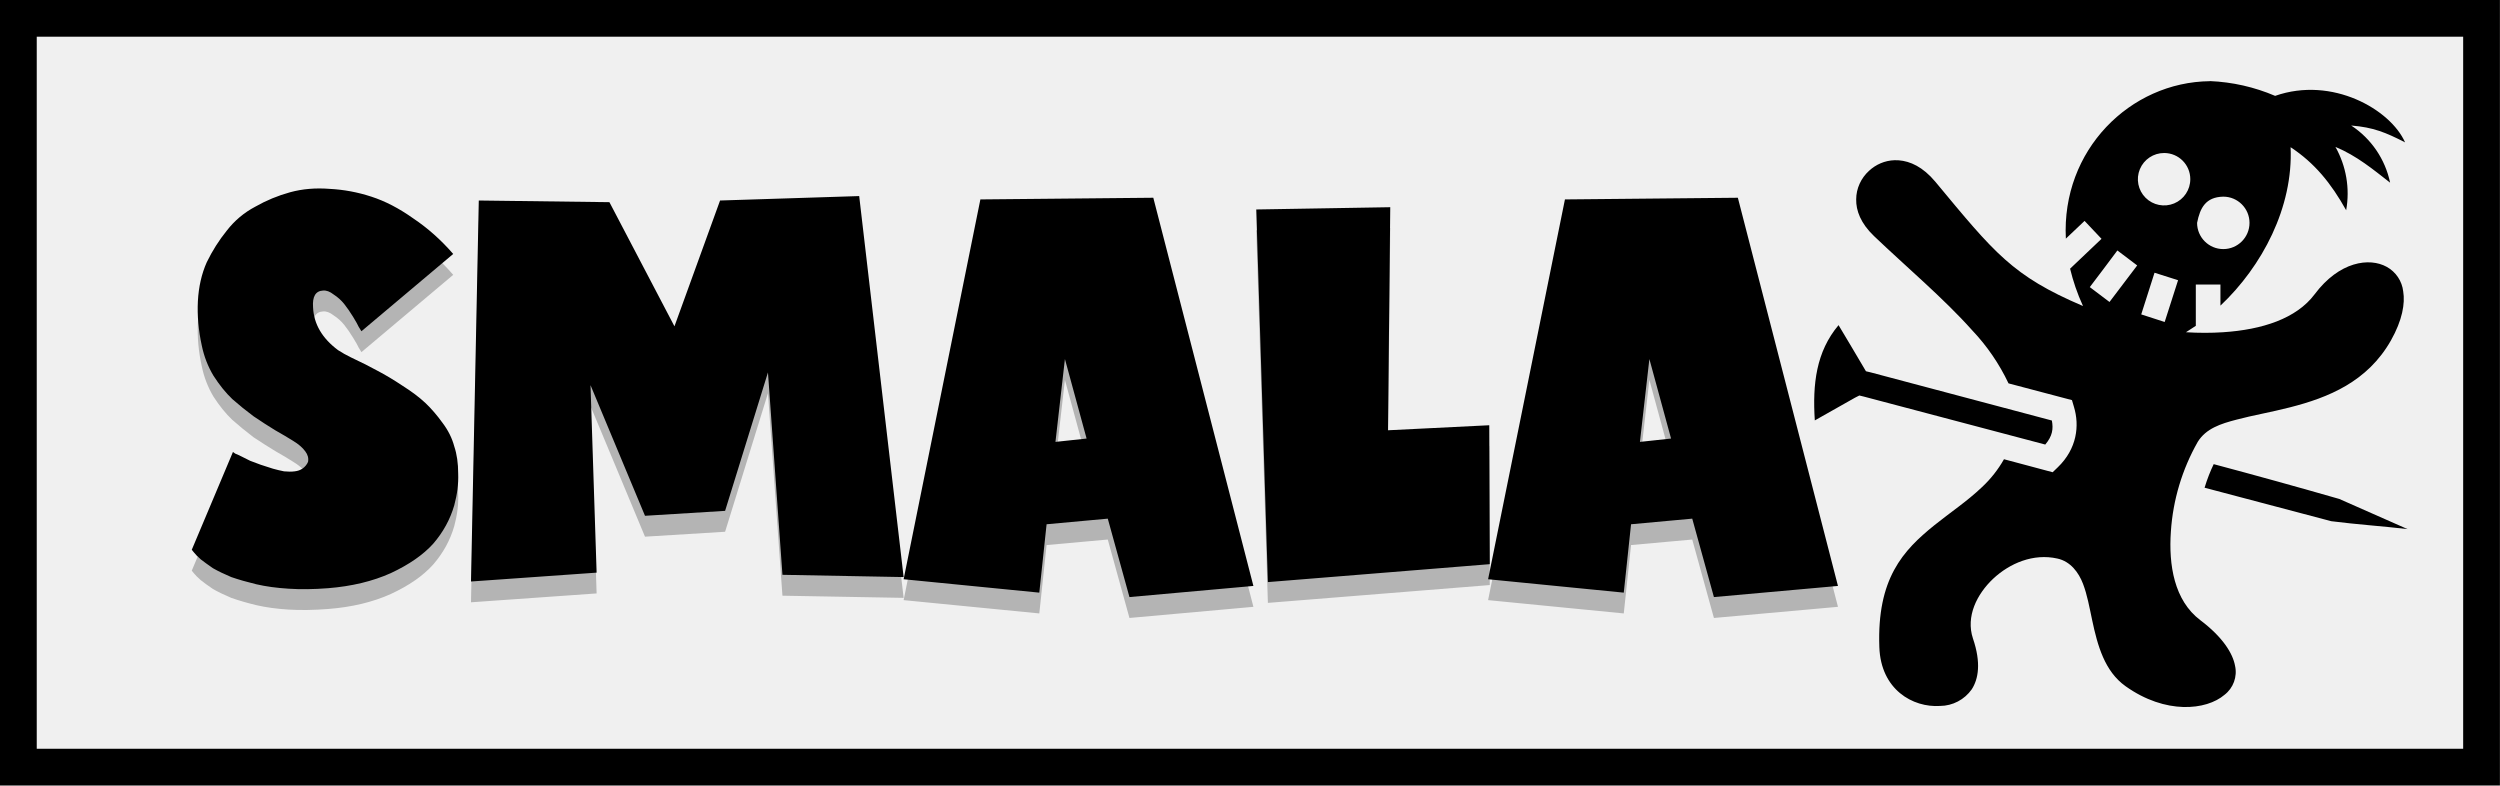
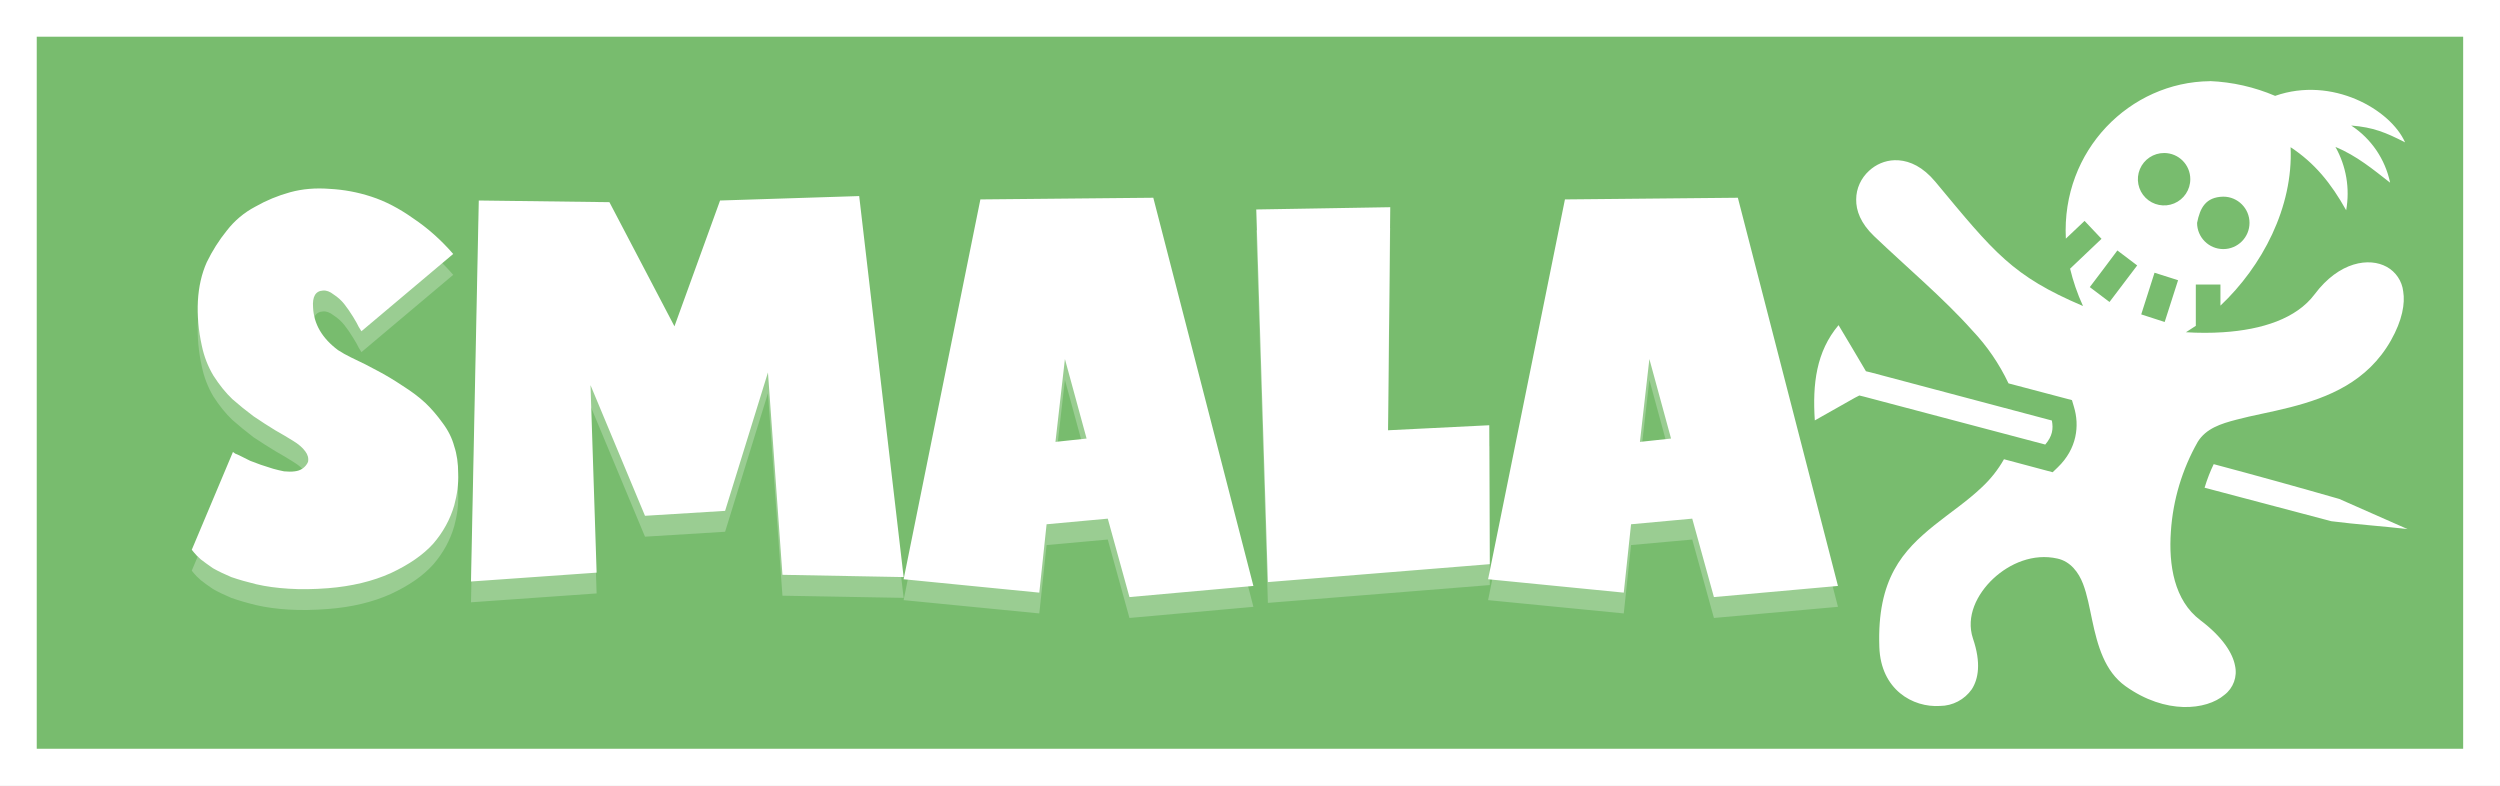
<svg xmlns="http://www.w3.org/2000/svg" width="958.97" height="301.33" viewBox="0 0 253.73 79.73">
-   <path d="M224.29 8.24c-8.1.08-15.08 7-14.62 15.98l1.9-1.8 1.72 1.82-3.19 3.03c.3 1.24.72 2.5 1.31 3.79-7.18-3.06-8.98-5.38-15-12.63-1.26-1.5-2.54-2.07-3.7-2.16l-.42-.01c-.99.03-1.9.43-2.6 1.08-.8.73-1.3 1.78-1.3 2.9-.02 1.13.45 2.42 1.81 3.72 3.3 3.15 7.08 6.33 9.95 9.55a20.68 20.68 0 013.7 5.4l6.44 1.7.2.68c.58 1.9.32 4.25-1.64 6.14l-.52.5c-1.64-.45-3.29-.87-4.94-1.32a11.87 11.87 0 01-2.22 2.82c-1.53 1.46-3.26 2.6-4.86 3.89-3.17 2.56-5.82 5.4-5.57 12.36.15 4.32 3.4 6.15 6.16 5.97a3.97 3.97 0 003.22-1.69c.67-1.04.97-2.67.12-5.16-.74-2.23.4-4.5 2.05-6.06 1.68-1.57 4.08-2.6 6.52-2.05 1.34.29 2.17 1.43 2.6 2.56.43 1.12.65 2.38.93 3.69.55 2.6 1.27 5.19 3.38 6.7 4.08 2.91 8.22 2.44 10.04.89a2.92 2.92 0 001.08-2.97c-.23-1.23-1.22-2.88-3.53-4.62-2.64-2-3.22-5.58-2.98-9a21.24 21.24 0 012.73-9.1c.84-1.35 2.32-1.83 3.94-2.25 1.6-.43 3.49-.75 5.43-1.25 3.88-.99 7.85-2.59 10.23-6.78 1.17-2.07 1.45-3.76 1.25-4.98a3.27 3.27 0 00-1.68-2.5c-1.74-.96-4.8-.57-7.32 2.8-1.84 2.45-5.3 3.58-9.28 3.84-1.2.08-2.48.08-3.77 0l1-.65v-4.19h2.5v2.14c4.23-3.99 7.4-9.98 7.12-16.08 2.43 1.6 4.1 3.64 5.64 6.4a9.64 9.64 0 00-1.09-6.43c2.17.9 3.84 2.3 5.55 3.63a9.17 9.17 0 00-3.95-5.8c2.24.18 3.5.7 5.47 1.71-1.48-3.34-7.4-6.75-13.19-4.72a18.84 18.84 0 00-6.62-1.5zm-4.64 7.29a2.65 2.65 0 012.65 2.65 2.66 2.66 0 11-2.65-2.65zm6 4.43a2.66 2.66 0 11-2.66 2.66c.3-1.52.87-2.62 2.65-2.66zm-10.75 5.46l2.01 1.52-2.81 3.71-2-1.51c.94-1.24 1.88-2.48 2.8-3.72zm3.77 2.26l2.39.76-1.36 4.24-2.38-.77 1.35-4.23zM186.6 33c-2.27 2.7-2.65 5.97-2.41 9.67l4.07-2.3.45-.23.49.12 18.38 4.86c.74-.87.83-1.6.67-2.44l-18.37-4.88-.5-.12-.26-.44c-.83-1.42-1.68-2.83-2.52-4.24zm38.08 14.1c-.34.7-.66 1.51-.93 2.4l12.86 3.4c2.58.33 5.17.5 7.74.8l-6.93-3.06a685.31 685.31 0 00-12.74-3.53z" fill="currentColor" />
-   <g fill="currentColor" stroke-width=".26">
+   <path fill="#78bc6e" stroke="#FFFFFF" stroke-width="3.73" d="M1.86 1.86h250v76h-250z" />
+   <path d="M224.29 8.24c-8.1.08-15.08 7-14.62 15.98l1.9-1.8 1.72 1.82-3.19 3.03c.3 1.24.72 2.5 1.31 3.79-7.18-3.06-8.98-5.38-15-12.63-1.26-1.5-2.54-2.07-3.7-2.16l-.42-.01c-.99.03-1.9.43-2.6 1.08-.8.73-1.3 1.78-1.3 2.9-.02 1.13.45 2.42 1.81 3.72 3.3 3.15 7.08 6.33 9.95 9.55a20.68 20.68 0 013.7 5.4l6.44 1.7.2.68c.58 1.9.32 4.25-1.64 6.14l-.52.5c-1.64-.45-3.29-.87-4.94-1.32a11.87 11.87 0 01-2.22 2.82c-1.53 1.46-3.26 2.6-4.86 3.89-3.17 2.56-5.82 5.4-5.57 12.36.15 4.32 3.4 6.15 6.16 5.97a3.97 3.97 0 003.22-1.69c.67-1.04.97-2.67.12-5.16-.74-2.23.4-4.5 2.05-6.06 1.68-1.57 4.08-2.6 6.52-2.05 1.34.29 2.17 1.43 2.6 2.56.43 1.12.65 2.38.93 3.69.55 2.6 1.27 5.19 3.38 6.7 4.08 2.91 8.22 2.44 10.04.89a2.92 2.92 0 001.08-2.97c-.23-1.23-1.22-2.88-3.53-4.62-2.64-2-3.22-5.58-2.98-9a21.24 21.24 0 012.73-9.1c.84-1.35 2.32-1.83 3.94-2.25 1.6-.43 3.49-.75 5.43-1.25 3.88-.99 7.85-2.59 10.23-6.78 1.17-2.07 1.45-3.76 1.25-4.98a3.27 3.27 0 00-1.68-2.5c-1.74-.96-4.8-.57-7.32 2.8-1.84 2.45-5.3 3.58-9.28 3.84-1.2.08-2.48.08-3.77 0l1-.65v-4.19h2.5v2.14c4.23-3.99 7.4-9.98 7.12-16.08 2.43 1.6 4.1 3.64 5.64 6.4a9.64 9.64 0 00-1.09-6.43c2.17.9 3.84 2.3 5.55 3.63a9.17 9.17 0 00-3.95-5.8c2.24.18 3.5.7 5.47 1.71-1.48-3.34-7.4-6.75-13.19-4.72a18.84 18.84 0 00-6.62-1.5zm-4.64 7.29a2.65 2.65 0 012.65 2.65 2.66 2.66 0 11-2.65-2.65zm6 4.43a2.66 2.66 0 11-2.66 2.66c.3-1.52.87-2.62 2.65-2.66zm-10.75 5.46l2.01 1.52-2.81 3.71-2-1.51c.94-1.24 1.88-2.48 2.8-3.72zm3.77 2.26l2.39.76-1.36 4.24-2.38-.77 1.35-4.23zM186.6 33c-2.27 2.7-2.65 5.97-2.41 9.67l4.07-2.3.45-.23.49.12 18.38 4.86c.74-.87.83-1.6.67-2.44l-18.37-4.88-.5-.12-.26-.44c-.83-1.42-1.68-2.83-2.52-4.24zm38.08 14.1c-.34.7-.66 1.51-.93 2.4l12.86 3.4c2.58.33 5.17.5 7.74.8l-6.93-3.06a685.31 685.31 0 00-12.74-3.53z" fill="#FFFFFF" />
+   <g fill="#FFFFFF" stroke-width=".26">
    <g aria-label="SMALA" fill-opacity=".25">
      <path d="M46 27.89l-9.32 7.85-.28-.46q-.12-.28-.57-1.01-.45-.74-.9-1.3t-1.07-.96q-.57-.45-1.08-.4-1.13.06-1.01 1.7.11 2.54 2.54 4.34.62.4 1.3.74 1.58.73 2.7 1.35 1.19.62 2.54 1.53 1.42.9 2.32 1.75.9.84 1.75 2.03.85 1.13 1.18 2.37.4 1.18.4 2.77.06 1.52-.4 3.21-.62 2.15-2.14 3.9-1.52 1.7-4.3 2.99-2.76 1.24-6.37 1.52-2.2.17-4 .06-1.81-.11-3.28-.45-1.41-.34-2.54-.74-1.07-.45-1.86-.9-.74-.5-1.24-.9-.46-.4-.68-.68l-.23-.28 4.18-9.94q.06.06.23.17.16.06.62.29l.9.45 1.07.4 1.24.39q.57.17 1.13.28.62.06 1.07 0 .46-.06.8-.28.39-.28.56-.68.11-.56-.28-1.07-.4-.57-1.24-1.07-.8-.51-1.81-1.08-1.02-.62-2.2-1.4-1.13-.86-2.15-1.76-1.01-.96-1.92-2.37-.84-1.41-1.18-3.05-.51-2.31-.4-4.51.12-2.2.9-3.95.85-1.75 2.04-3.22Q24.2 24 25.9 23.09q1.69-.96 3.55-1.47 1.87-.5 4.01-.33 2.15.1 4.23.79 2.1.67 4.24 2.2 2.2 1.46 4.06 3.61zM60.55 60.23l-12.75.9.79-38.66 13.26.17 6.6 12.59 4.63-12.76 14.12-.45 4.51 38.66-12.3-.22-1.47-20.55-4.35 14.06-8.13.5-5.53-13.26zM105.48 62.26l-13.77-1.35 7.79-38.55 17.55-.17 10.16 39.4-12.58 1.13-2.2-7.96-6.21.56zm1.64-15.3l3.16-.33-2.2-8.07zM127.5 23.37l13.6-.22-.23 22.63 10.28-.5.05 14.1-22.52 1.81zM164.8 62.26l-13.77-1.35 7.8-38.55 17.55-.17 10.16 39.4-12.59 1.13-2.2-7.96-6.21.56zm1.64-15.3l3.16-.33-2.2-8.07z" />
    </g>
    <g aria-label="SMALA">
      <path d="M46 25.77l-9.32 7.85-.28-.45q-.12-.28-.57-1.02-.45-.73-.9-1.3-.45-.56-1.07-.96-.57-.45-1.08-.4-1.13.06-1.01 1.7.11 2.54 2.54 4.35.62.4 1.3.73 1.58.74 2.7 1.36 1.19.62 2.54 1.52 1.42.9 2.32 1.75.9.85 1.75 2.03.85 1.13 1.18 2.37.4 1.19.4 2.77.06 1.52-.4 3.22-.62 2.14-2.14 3.9-1.52 1.68-4.3 2.98-2.76 1.24-6.37 1.53-2.2.17-4 .05-1.81-.11-3.28-.45-1.41-.34-2.54-.73-1.07-.45-1.86-.9-.74-.51-1.24-.9-.46-.4-.68-.69l-.23-.28 4.18-9.93.23.17q.16.05.62.28l.9.45 1.07.4 1.24.4q.57.16 1.13.27.62.06 1.07 0 .46-.05.8-.28.39-.28.56-.68.11-.56-.28-1.07-.4-.56-1.24-1.07-.8-.5-1.81-1.07-1.02-.62-2.2-1.42-1.13-.84-2.15-1.74-1.01-.96-1.92-2.38-.84-1.4-1.18-3.04-.51-2.32-.4-4.52.12-2.2.9-3.95.85-1.75 2.04-3.22 1.18-1.52 2.88-2.42 1.69-.96 3.55-1.47 1.87-.51 4.01-.34 2.15.11 4.23.79 2.1.68 4.24 2.2 2.2 1.47 4.06 3.61zM60.55 58.12l-12.75.9.79-38.67 13.26.17 6.6 12.6 4.63-12.77 14.12-.45 4.51 38.67-12.3-.23-1.47-20.54-4.35 14.05-8.13.5-5.53-13.26zM105.48 60.15l-13.77-1.36 7.79-38.55 17.55-.17 10.16 39.4-12.58 1.13-2.2-7.96-6.21.57zm1.64-15.3l3.16-.34-2.2-8.07zM127.5 21.26l13.6-.23-.23 22.64 10.28-.51.05 14.1-22.52 1.82zM164.8 60.15l-13.77-1.36 7.8-38.55 17.55-.17 10.16 39.4-12.59 1.13-2.2-7.96-6.21.57zm1.64-15.3l3.16-.34-2.2-8.07z" style="-inkscape-font-specification:'JIMMY BOYZ'" />
    </g>
  </g>
-   <path fill="none" stroke="currentColor" stroke-width="3.73" d="M1.86 1.86h250v76h-250z" />
</svg>
